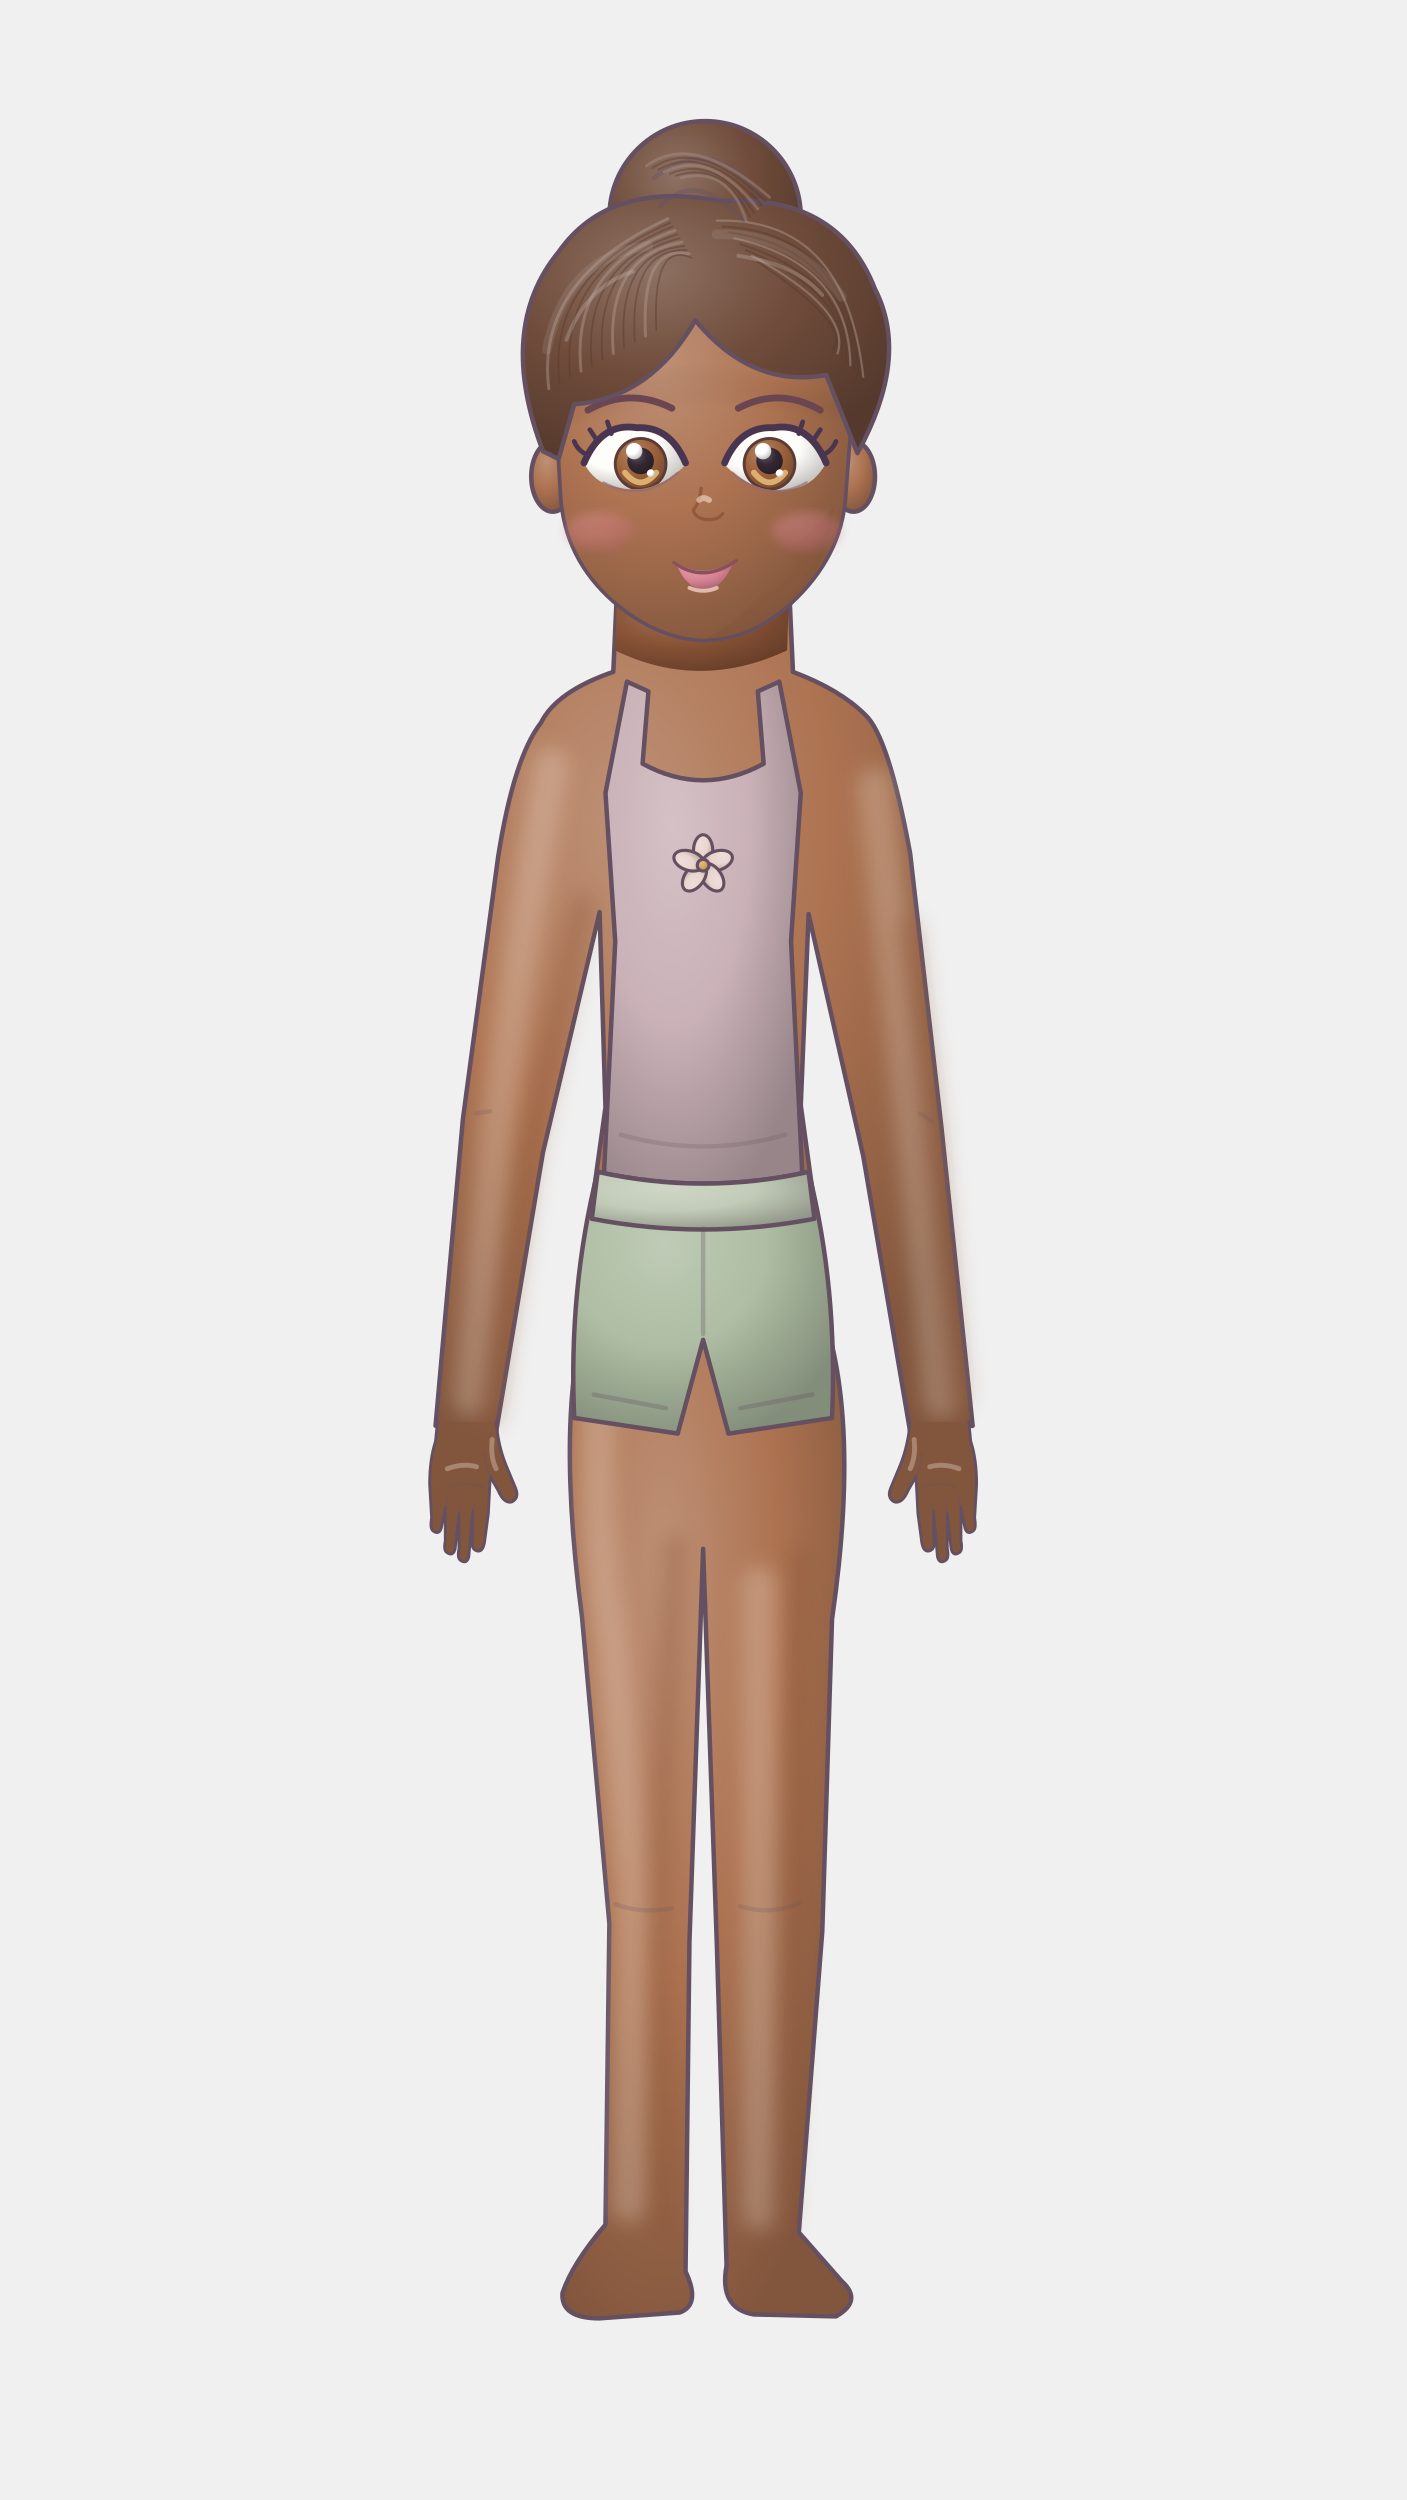
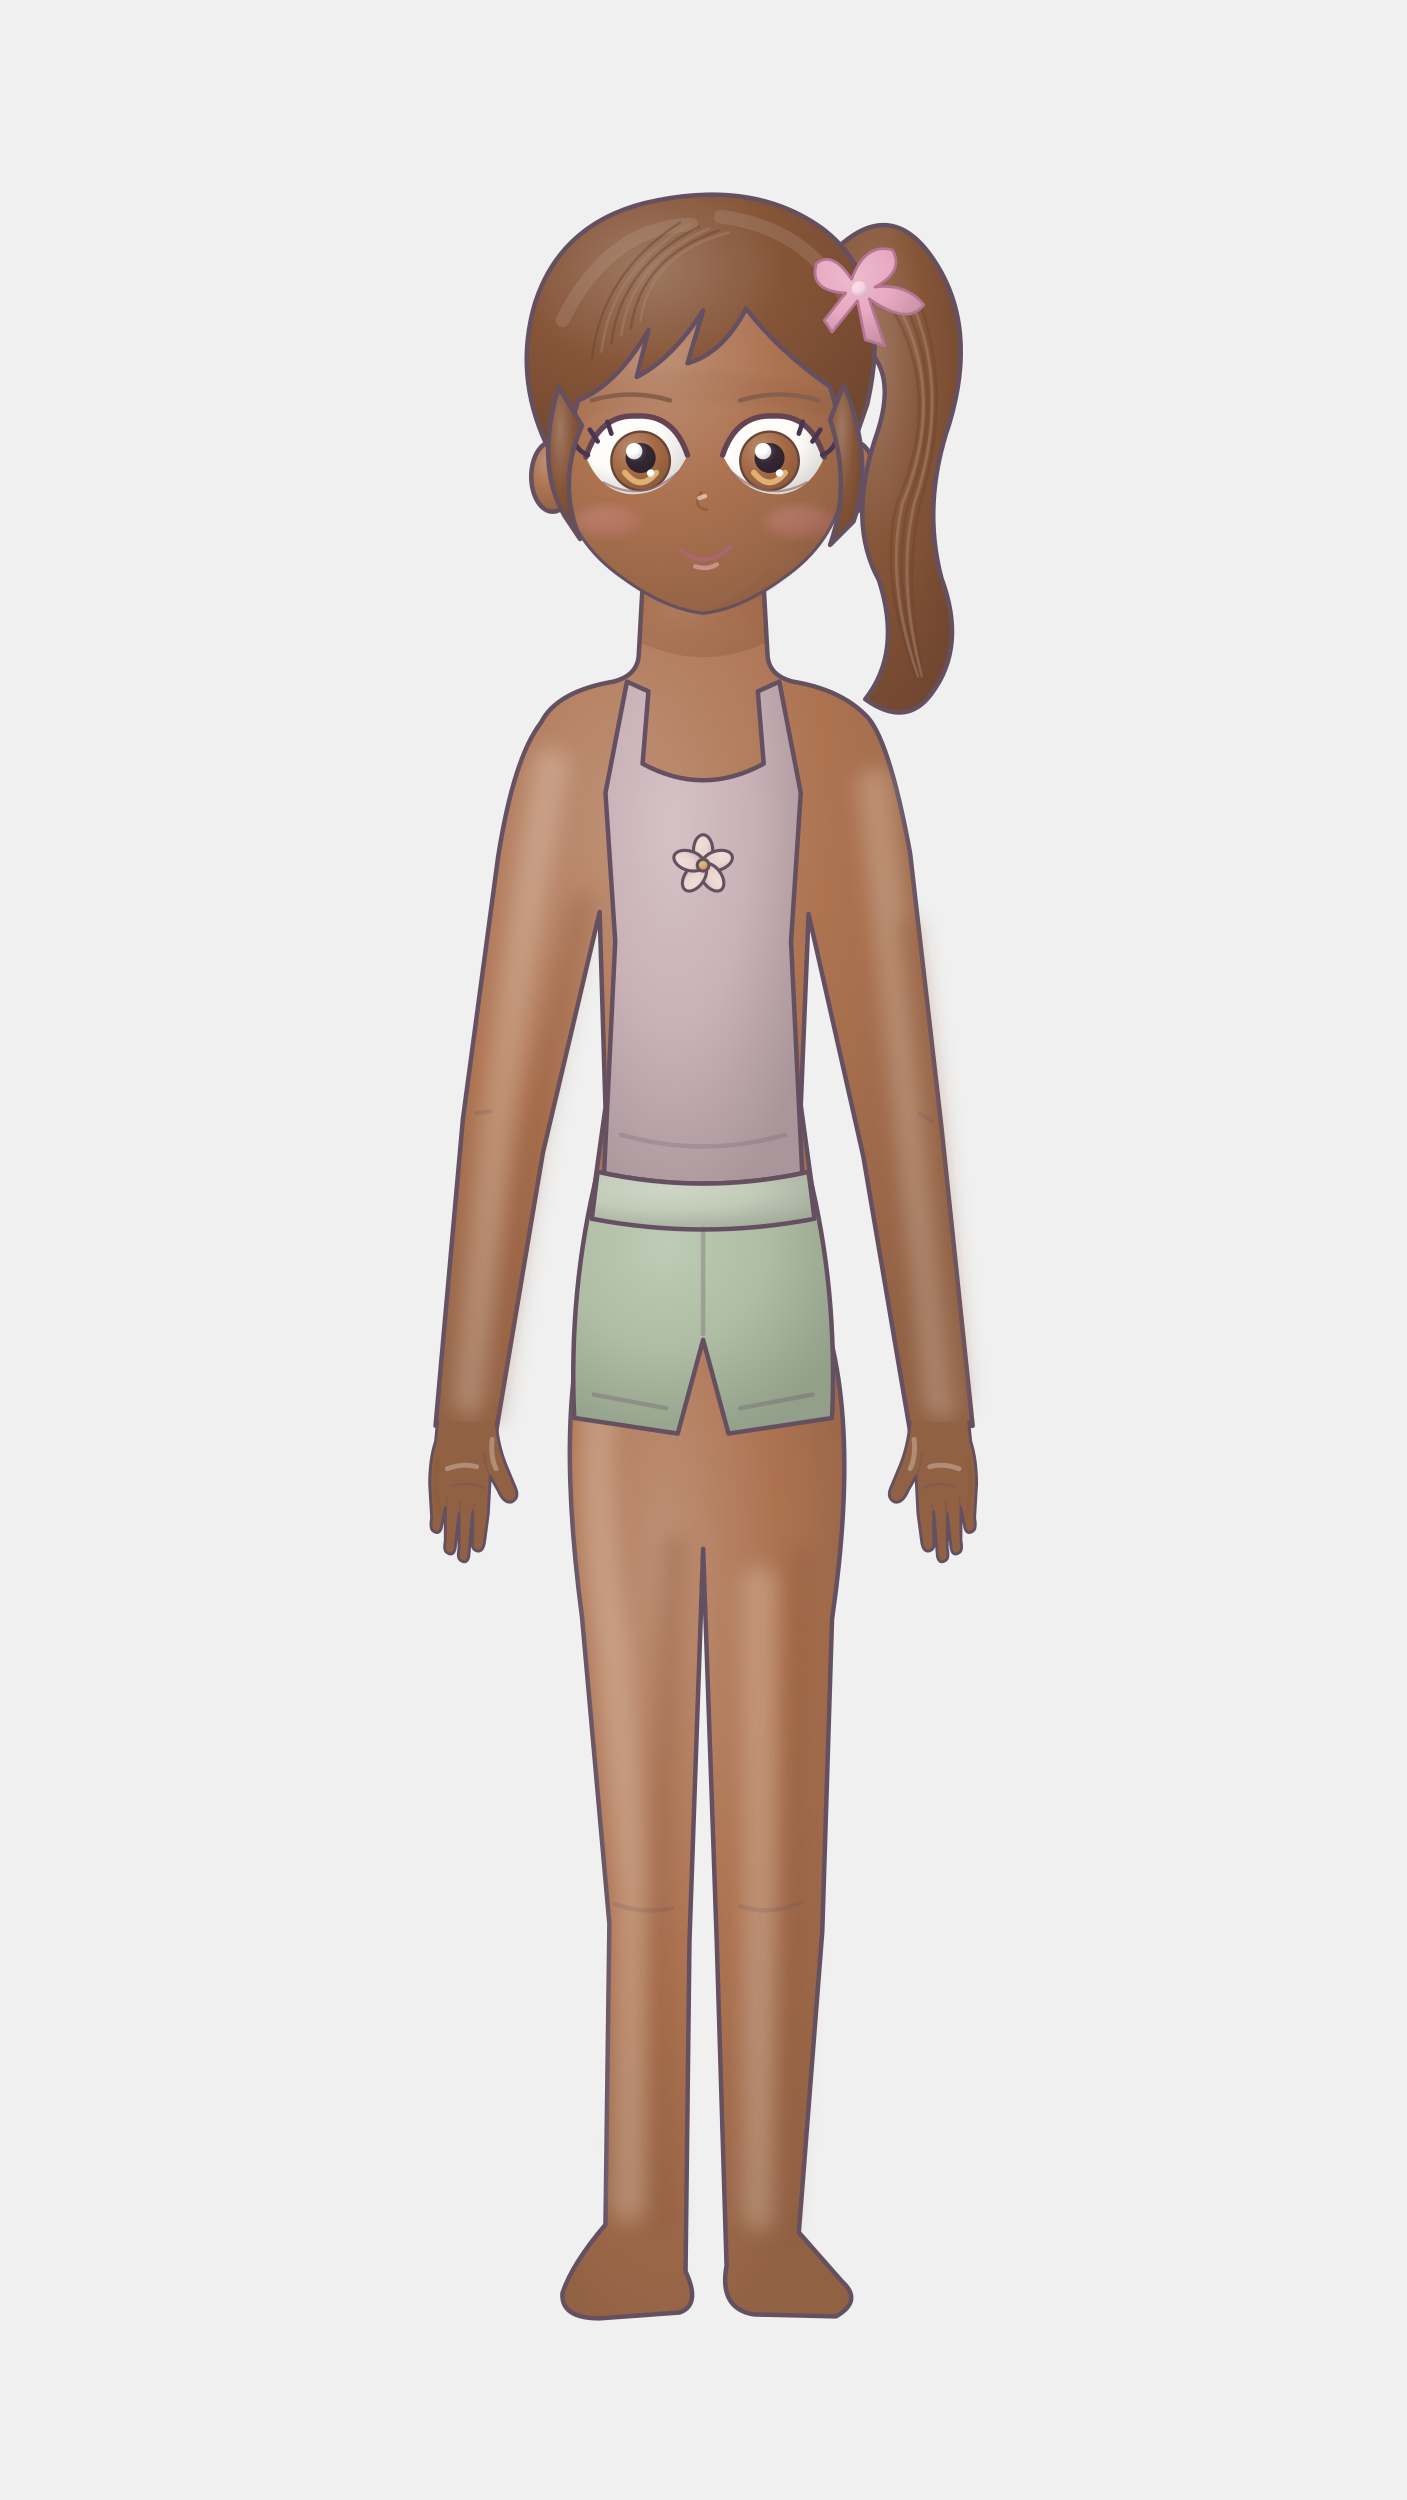
<svg xmlns="http://www.w3.org/2000/svg" width="720" height="1280" viewBox="0 0 720 1280" fill="none">
  <defs>
-     <radialGradient id="mf9hxsr-0" cx="35%" cy="28%" r="78%">
+     <radialGradient id="mxadqp9-0" cx="35%" cy="28%" r="78%">
      <stop stop-color="#be9076" />
      <stop offset=".5" stop-color="#ad7351" />
-       <stop offset="1" stop-color="#82563d" />
-     </radialGradient>
-     <radialGradient id="mf9hxsr-1" cx="35%" cy="28%" r="78%">
+       <stop offset="1" stop-color="#916144" />
+     </radialGradient>
+     <radialGradient id="mxadqp9-1" cx="35%" cy="28%" r="78%">
      <stop stop-color="#a27760" />
      <stop offset=".5" stop-color="#895336" />
-       <stop offset="1" stop-color="#673e29" />
-     </radialGradient>
-     <radialGradient id="mf9hxsr-2" cx="35%" cy="28%" r="78%">
+       <stop offset="1" stop-color="#73462d" />
+     </radialGradient>
+     <radialGradient id="mxadqp9-2" cx="35%" cy="28%" r="78%">
      <stop stop-color="#d4c1c6" />
      <stop offset=".5" stop-color="#c9b1b7" />
-       <stop offset="1" stop-color="#978589" />
-     </radialGradient>
-     <radialGradient id="mf9hxsr-3" cx="35%" cy="28%" r="78%">
+       <stop offset="1" stop-color="#a9959a" />
+     </radialGradient>
+     <radialGradient id="mxadqp9-3" cx="35%" cy="28%" r="78%">
      <stop stop-color="#eeded9" />
      <stop offset=".5" stop-color="#ead5cf" />
-       <stop offset="1" stop-color="#b0a09b" />
-     </radialGradient>
-     <radialGradient id="mf9hxsr-4" cx="35%" cy="28%" r="78%">
+       <stop offset="1" stop-color="#c5b3ae" />
+     </radialGradient>
+     <radialGradient id="mxadqp9-4" cx="35%" cy="28%" r="78%">
      <stop stop-color="#dfbd85" />
      <stop offset=".5" stop-color="#d7ac65" />
-       <stop offset="1" stop-color="#a1814c" />
-     </radialGradient>
-     <radialGradient id="mf9hxsr-5" cx="35%" cy="28%" r="78%">
+       <stop offset="1" stop-color="#b59055" />
+     </radialGradient>
+     <radialGradient id="mxadqp9-5" cx="35%" cy="28%" r="78%">
      <stop stop-color="#bfcbb6" />
      <stop offset=".5" stop-color="#aebda3" />
-       <stop offset="1" stop-color="#838e7a" />
-     </radialGradient>
-     <radialGradient id="mf9hxsr-6" cx="35%" cy="28%" r="78%">
+       <stop offset="1" stop-color="#929f89" />
+     </radialGradient>
+     <radialGradient id="mxadqp9-6" cx="35%" cy="28%" r="78%">
      <stop stop-color="#cfd6c7" />
      <stop offset=".5" stop-color="#c2cbb8" />
-       <stop offset="1" stop-color="#92988a" />
-     </radialGradient>
-     <radialGradient id="mf9hxsr-7" cx="35%" cy="28%" r="78%">
-       <stop stop-color="#ef9cb0" />
-       <stop offset=".5" stop-color="#eb829b" />
-       <stop offset="1" stop-color="#b06274" />
-     </radialGradient>
-     <radialGradient id="mf9hxsr-8" cx="35%" cy="28%" r="78%">
+       <stop offset="1" stop-color="#a3ab9b" />
+     </radialGradient>
+     <radialGradient id="mxadqp9-7" cx="35%" cy="28%" r="78%">
+       <stop stop-color="#f1aab8" />
+       <stop offset=".5" stop-color="#ed93a5" />
+       <stop offset="1" stop-color="#c77b8b" />
+     </radialGradient>
+     <radialGradient id="mxadqp9-8" cx="35%" cy="28%" r="78%">
      <stop stop-color="#fffdfa" />
      <stop offset=".5" stop-color="#fffdf9" />
-       <stop offset="1" stop-color="#bfbebb" />
-     </radialGradient>
-     <radialGradient id="mf9hxsr-9" cx="35%" cy="28%" r="78%">
-       <stop stop-color="#b28465" />
-       <stop offset=".5" stop-color="#9e633c" />
-       <stop offset="1" stop-color="#774a2d" />
-     </radialGradient>
-     <radialGradient id="mf9hxsr-10" cx="35%" cy="28%" r="78%">
+       <stop offset="1" stop-color="#d6d5d1" />
+     </radialGradient>
+     <radialGradient id="mxadqp9-9" cx="35%" cy="28%" r="78%">
+       <stop stop-color="#b98a6d" />
+       <stop offset=".5" stop-color="#a66b46" />
+       <stop offset="1" stop-color="#8b5a3b" />
+     </radialGradient>
+     <radialGradient id="mxadqp9-10" cx="35%" cy="28%" r="78%">
      <stop stop-color="#5f545e" />
      <stop offset=".5" stop-color="#342733" />
-       <stop offset="1" stop-color="#271d26" />
-     </radialGradient>
-     <radialGradient id="mf9hxsr-11" cx="35%" cy="28%" r="78%">
+       <stop offset="1" stop-color="#2c212b" />
+     </radialGradient>
+     <radialGradient id="mxadqp9-11" cx="35%" cy="28%" r="78%">
      <stop stop-color="#ffffff" />
      <stop offset=".5" stop-color="#fff" />
-       <stop offset="1" stop-color="#bfbfbf" />
-     </radialGradient>
-     <radialGradient id="mf9hxsr-12" cx="35%" cy="28%" r="78%">
-       <stop stop-color="#e19daa" />
-       <stop offset=".5" stop-color="#d98394" />
-       <stop offset="1" stop-color="#a3626f" />
-     </radialGradient>
-     <radialGradient id="mf9hxsr-13" cx="35%" cy="28%" r="78%">
-       <stop stop-color="#8e7264" />
-       <stop offset=".5" stop-color="#704c3b" />
-       <stop offset="1" stop-color="#54392c" />
+       <stop offset="1" stop-color="#d6d6d6" />
+     </radialGradient>
+     <radialGradient id="mxadqp9-12" cx="35%" cy="28%" r="78%">
+       <stop stop-color="#9f7962" />
+       <stop offset=".5" stop-color="#865538" />
+       <stop offset="1" stop-color="#71472f" />
+     </radialGradient>
+     <radialGradient id="mxadqp9-13" cx="35%" cy="28%" r="78%">
+       <stop stop-color="#ecbbcd" />
+       <stop offset=".5" stop-color="#e7a9c0" />
+       <stop offset="1" stop-color="#c28ea1" />
+     </radialGradient>
+     <radialGradient id="mxadqp9-14" cx="35%" cy="28%" r="78%">
+       <stop stop-color="#f9dee9" />
+       <stop offset=".5" stop-color="#f7d5e3" />
+       <stop offset="1" stop-color="#cfb3bf" />
    </radialGradient>
  </defs>
  <g stroke="#645061" stroke-width="2.3" stroke-linecap="round" stroke-linejoin="round">
    <defs>
      <filter id="skin-soft" x="-.15" y="-.15" width="1.3" height="1.3">
        <feGaussianBlur stdDeviation="5" />
      </filter>
      <filter id="face-soft">
        <feGaussianBlur stdDeviation="2.5" />
      </filter>
    </defs>
    <g data-anatomy="body">
-       <path d="M307 654 Q282 707 298 828 L312 985 L310 1139 Q293 1159 288 1174 Q287 1187 307 1187 L348 1184 Q359 1180 351 1163 L353 994 L360 793 L367 995 L372 1160 Q368 1182 386 1185 L428 1186 Q442 1178 431 1168 L409 1143 L421 989 L426 829 Q443 712 414 655Z" fill="url(#mf9hxsr-0)" />
-       <path d="M316 300 L314 344 Q285 354 277 370 Q263 388 255 439 L237 573 L223 730 L254 733 L278 590 L307 467 L310 567 L299 646 Q305 683 360 684 Q414 683 421 646 L410 566 L414 468 L442 592 L466 733 L498 730 L482 577 L466 437 Q455 377 443 366 Q430 353 406 344 L404 300Z" fill="url(#mf9hxsr-0)" />
-       <path d="M316 302 Q357 329 404 302 L403 333 Q358 354 315 333Z" fill="url(#mf9hxsr-1)" stroke="none" />
+       <path d="M307 654 Q282 707 298 828 L312 985 L310 1139 Q293 1159 288 1174 Q287 1187 307 1187 L348 1184 Q359 1180 351 1163 L353 994 L360 793 L367 995 L372 1160 Q368 1182 386 1185 L428 1186 Q442 1178 431 1168 L409 1143 L421 989 L426 829 Q443 712 414 655Z" fill="url(#mxadqp9-0)" />
+       <path d="M329 300 L327 336 Q326 346 314 349 Q285 354 277 370 Q263 388 255 439 L237 573 L223 730 L254 733 L278 590 L307 467 L310 567 L299 646 Q305 683 360 684 Q414 683 421 646 L410 566 L414 468 L442 592 L466 733 L498 730 L482 577 L466 437 Q455 377 443 366 Q430 353 406 349 Q394 346 393 336 L391 300Z" fill="url(#mxadqp9-0)" />
+       <path d="M329 302 Q360 321 391 302 L392 329 Q360 344 328 329Z" fill="url(#mxadqp9-1)" stroke="none" opacity=".25" />
      <path d="M307 708 Q302 774 313 841 L324 970 L322 1129 M389 811 L389 989 L389 1133 M282 392 Q267 476 254 581 L241 716 M448 402 L467 573 L482 717" fill="none" stroke="#fff5e8" stroke-width="18" opacity=".24" filter="url(#skin-soft)" />
      <path d="M345 792 L337 984 L339 1140 M410 798 L407 978 L400 1137 M298 463 L271 590 L251 724 M465 476 L477 577 L490 715" fill="none" stroke="#895336" stroke-width="12" opacity=".32" filter="url(#skin-soft)" />
      <g data-hand="left">
        <g data-pose="relaxed" transform="translate(720 0) scale(-1 1)">
          <defs>
            <radialGradient id="hand-tone-left" gradientUnits="userSpaceOnUse" gradientTransform="translate(497 300) scale(-275 433)" cx=".35" cy=".28" r=".78">
              <stop stop-color="#be9076" />
              <stop offset=".5" stop-color="#ad7351" />
-               <stop offset="1" stop-color="#82563d" />
+               <stop offset="1" stop-color="#916144" />
            </radialGradient>
          </defs>
          <path d="M466 728 Q465 740 461 750 L456 762 Q454 767 458 769 Q462 770 465 763 L469 756 L470 775 L472 790 Q473 795 476 794 Q479 793 478 788 L478 774 L480 797 Q481 801 484 799 Q486 798 485 793 L485 775 L487 793 Q488 797 491 795 Q493 794 492 789 L492 772 L494 782 Q495 786 498 784 Q500 783 499 777 L500 760 Q500 747 497 738 L496 728" fill="url(#hand-tone-left)" data-part="hand-outline" stroke-width="1.5" />
          <path d="M469 756 Q472 750 472 744 M472 762 Q479 758 489 761 M477 770 L478 775 M484 769 L485 776 M491 766 L492 773" fill="none" stroke-width="1.1" opacity=".32" />
          <path d="M468 737 Q469 746 466 752 M476 751 Q483 749 491 752" fill="none" stroke="#fff4e7" stroke-width="2.5" opacity=".3" />
          <path d="M496 747 L497 763 L495 775" fill="none" stroke="#895336" stroke-width="2.3" opacity=".25" />
        </g>
      </g>
      <g data-hand="right">
        <g data-pose="relaxed">
          <defs>
            <radialGradient id="hand-tone-right" gradientUnits="userSpaceOnUse" gradientTransform="translate(223 300) scale(275 433)" cx=".35" cy=".28" r=".78">
              <stop stop-color="#be9076" />
              <stop offset=".5" stop-color="#ad7351" />
-               <stop offset="1" stop-color="#82563d" />
+               <stop offset="1" stop-color="#916144" />
            </radialGradient>
          </defs>
          <path d="M466 728 Q465 740 461 750 L456 762 Q454 767 458 769 Q462 770 465 763 L469 756 L470 775 L472 790 Q473 795 476 794 Q479 793 478 788 L478 774 L480 797 Q481 801 484 799 Q486 798 485 793 L485 775 L487 793 Q488 797 491 795 Q493 794 492 789 L492 772 L494 782 Q495 786 498 784 Q500 783 499 777 L500 760 Q500 747 497 738 L496 728" fill="url(#hand-tone-right)" data-part="hand-outline" stroke-width="1.5" />
          <path d="M469 756 Q472 750 472 744 M472 762 Q479 758 489 761 M477 770 L478 775 M484 769 L485 776 M491 766 L492 773" fill="none" stroke-width="1.1" opacity=".32" />
          <path d="M468 737 Q469 746 466 752 M476 751 Q483 749 491 752" fill="none" stroke="#fff4e7" stroke-width="2.5" opacity=".3" />
          <path d="M496 747 L497 763 L495 775" fill="none" stroke="#895336" stroke-width="2.3" opacity=".25" />
        </g>
      </g>
      <g data-basic="top">
-         <path d="M321 349 L332 354 L329 391 Q360 408 391 391 L388 354 L399 349 L410 406 L405 482 L411 606 Q360 621 309 606 L315 482 L310 406Z" fill="url(#mf9hxsr-2)" />
+         <path d="M321 349 L332 354 L329 391 Q360 408 391 391 L388 354 L399 349 L410 406 L405 482 L411 606 Q360 621 309 606 L315 482 L310 406Z" fill="url(#mxadqp9-2)" />
        <path d="M318 581 Q360 593 402 581" stroke="#645061" opacity="0.22" />
        <g transform="translate(360 443)" stroke-width="1.6">
-           <ellipse cx="0" cy="-7.54" rx="4.94" ry="8.06" fill="url(#mf9hxsr-3)" transform="rotate(0)" />
-           <ellipse cx="0" cy="-7.54" rx="4.94" ry="8.06" fill="url(#mf9hxsr-3)" transform="rotate(72)" />
-           <ellipse cx="0" cy="-7.54" rx="4.94" ry="8.06" fill="url(#mf9hxsr-3)" transform="rotate(144)" />
-           <ellipse cx="0" cy="-7.54" rx="4.94" ry="8.06" fill="url(#mf9hxsr-3)" transform="rotate(216)" />
-           <ellipse cx="0" cy="-7.54" rx="4.94" ry="8.06" fill="url(#mf9hxsr-3)" transform="rotate(288)" />
-           <circle cx="0" cy="0" r="2.99" fill="url(#mf9hxsr-4)" />
+           <ellipse cx="0" cy="-7.54" rx="4.94" ry="8.06" fill="url(#mxadqp9-3)" transform="rotate(0)" />
+           <ellipse cx="0" cy="-7.54" rx="4.94" ry="8.06" fill="url(#mxadqp9-3)" transform="rotate(72)" />
+           <ellipse cx="0" cy="-7.54" rx="4.94" ry="8.06" fill="url(#mxadqp9-3)" transform="rotate(144)" />
+           <ellipse cx="0" cy="-7.54" rx="4.94" ry="8.06" fill="url(#mxadqp9-3)" transform="rotate(216)" />
+           <ellipse cx="0" cy="-7.54" rx="4.94" ry="8.06" fill="url(#mxadqp9-3)" transform="rotate(288)" />
+           <circle cx="0" cy="0" r="2.99" fill="url(#mxadqp9-4)" />
        </g>
      </g>
      <g data-basic="bottom">
-         <path d="M306 600 Q360 612 414 600 Q429 660 426 726 L373 734 L360 686 L347 734 L294 726 Q291 660 306 600Z" fill="url(#mf9hxsr-5)" />
-         <path d="M306 600 Q360 612 414 600 L417 624 Q360 635 303 624Z" fill="url(#mf9hxsr-6)" />
+         <path d="M306 600 Q360 612 414 600 Q429 660 426 726 L373 734 L360 686 L347 734 L294 726 Q291 660 306 600Z" fill="url(#mxadqp9-5)" />
+         <path d="M306 600 Q360 612 414 600 L417 624 Q360 635 303 624Z" fill="url(#mxadqp9-6)" />
        <path d="M360 629 L360 683 M304 714 L341 721 M379 721 L416 714" stroke="#645061" opacity="0.3" />
      </g>
      <path d="M315 975 Q329 980 344 977 M379 976 Q395 981 410 974 M244 570 L251 569 M471 570 L477 574" stroke="#645061" opacity="0.2" />
    </g>
    <g data-anatomy="head">
      <g data-feature="face">
-         <ellipse cx="283" cy="244" rx="11" ry="18" fill="url(#mf9hxsr-0)" />
-         <ellipse cx="437" cy="244" rx="11" ry="18" fill="url(#mf9hxsr-0)" />
-         <path d="M284 201 Q285 129 360 130 Q435 129 437 201 L433 254 Q431 285 405 309 Q384 328 360 328 Q336 327 314 308 Q289 286 287 254Z" fill="url(#mf9hxsr-0)" stroke-width="1.9" />
-         <path d="M289 200 Q353 177 433 205 L431 215 Q355 195 290 217Z" fill="url(#mf9hxsr-1)" stroke="none" opacity=".13" filter="url(#face-soft)" />
-         <path d="M404 282 Q416 272 427 259 Q424 295 398 314 Q380 328 360 328 Q387 314 404 282Z" fill="url(#mf9hxsr-1)" stroke="none" opacity=".15" />
-         <ellipse cx="307" cy="272" rx="18" ry="10" fill="url(#mf9hxsr-7)" opacity=".32" stroke="none" filter="url(#face-soft)" />
-         <ellipse cx="413" cy="272" rx="18" ry="10" fill="url(#mf9hxsr-7)" opacity=".32" stroke="none" filter="url(#face-soft)" />
-         <path d="M301 210 Q322 198 344 209 M378 209 Q399 198 420 210" fill="none" data-feature="brows" stroke="#6b4652" stroke-width="3.5" />
+         <ellipse cx="283" cy="244" rx="11" ry="18" fill="url(#mxadqp9-0)" />
+         <ellipse cx="437" cy="244" rx="11" ry="18" fill="url(#mxadqp9-0)" />
+         <path d="M284 201 Q285 129 360 130 Q435 129 437 201 L432 250 Q427 278 401 296 Q379 312 360 314 Q341 312 319 296 Q293 278 288 250Z" fill="url(#mxadqp9-0)" stroke-width="1.6" />
+         <path d="M289 200 Q353 177 433 205 L431 215 Q355 195 290 217Z" fill="url(#mxadqp9-1)" stroke="none" opacity=".13" filter="url(#face-soft)" />
+         <path d="M404 279 Q416 270 426 257 Q419 284 398 300 Q379 313 360 314 Q388 301 404 279Z" fill="url(#mxadqp9-1)" stroke="none" opacity=".08" />
+         <ellipse cx="311" cy="267" rx="17" ry="8" fill="url(#mxadqp9-7)" opacity=".24" stroke="none" filter="url(#face-soft)" />
+         <ellipse cx="409" cy="267" rx="17" ry="8" fill="url(#mxadqp9-7)" opacity=".24" stroke="none" filter="url(#face-soft)" />
+         <path d="M303 205 Q323 199 343 205 M379 205 Q399 199 419 205" fill="none" data-feature="brows" stroke="#87604d" stroke-width="2.3" />
        <g data-feature="eye-left" class="toon-eye">
          <defs>
            <clipPath id="eye-left">
-               <path d="M299 237 Q308 218 326 220 Q343 219 351 238 Q334 255 314 249 Q304 247 299 237Z" fill="white" />
+               <path d="M300 234 Q307 213 326 214 Q345 213 352 233 Q342 254 322 253 Q307 251 300 234Z" fill="white" />
            </clipPath>
          </defs>
-           <path d="M299 237 Q308 218 326 220 Q343 219 351 238 Q334 255 314 249 Q304 247 299 237Z" fill="url(#mf9hxsr-8)" stroke="none" />
+           <path d="M300 234 Q307 213 326 214 Q345 213 352 233 Q342 254 322 253 Q307 251 300 234Z" fill="url(#mxadqp9-8)" stroke="none" />
          <g clip-path="url(#eye-left)">
-             <circle cx="328" cy="237.5" r="13" fill="url(#mf9hxsr-9)" data-part="iris" stroke="#593c35" stroke-width="1.5" />
+             <circle cx="328" cy="236" r="15" fill="url(#mxadqp9-9)" data-part="iris" stroke="#674638" stroke-width="1.2" />
            <path d="M320 242 Q328 252 336 242" fill="none" stroke="#e5b877" stroke-width="3" opacity=".9" />
-             <circle cx="328" cy="236" r="6.8" fill="url(#mf9hxsr-10)" stroke="none" />
-             <circle cx="324.7" cy="231" r="4.2" fill="url(#mf9hxsr-11)" stroke="none" />
-             <circle cx="333.2" cy="242.3" r="2" fill="url(#mf9hxsr-11)" stroke="none" />
+             <circle cx="328" cy="234.5" r="7.7" fill="url(#mxadqp9-10)" stroke="none" />
+             <circle cx="324.7" cy="231" r="4.2" fill="url(#mxadqp9-11)" stroke="none" />
+             <circle cx="333.2" cy="242.3" r="2" fill="url(#mxadqp9-11)" stroke="none" />
          </g>
-           <path d="M299 237 Q308 216 326 219 Q343 218 351 237" fill="none" stroke="#49354f" stroke-width="3.5" />
+           <path d="M300 234 Q307 212 326 213 Q345 212 352 233" fill="none" stroke="#654451" stroke-width="2.8" />
          <path d="M301 233 Q296 231 294 226 M306 226 L302 220 M313 222 L311 216" fill="none" stroke="#49354f" stroke-width="2.4" />
          <path d="M309 247 Q329 258 347 242" fill="none" stroke="#956875" stroke-width="1.2" opacity=".65" />
        </g>
        <g data-feature="eye-right" class="toon-eye">
          <defs>
            <clipPath id="eye-right">
-               <path d="M371 238 Q379 219 396 220 Q414 218 423 237 Q417 248 407 250 Q388 255 371 238Z" fill="white" />
+               <path d="M370 233 Q377 213 396 214 Q415 213 422 234 Q415 251 400 253 Q380 254 370 233Z" fill="white" />
            </clipPath>
          </defs>
-           <path d="M371 238 Q379 219 396 220 Q414 218 423 237 Q417 248 407 250 Q388 255 371 238Z" fill="url(#mf9hxsr-8)" stroke="none" />
+           <path d="M370 233 Q377 213 396 214 Q415 213 422 234 Q415 251 400 253 Q380 254 370 233Z" fill="url(#mxadqp9-8)" stroke="none" />
          <g clip-path="url(#eye-right)">
-             <circle cx="394" cy="237.5" r="13" fill="url(#mf9hxsr-9)" data-part="iris" stroke="#593c35" stroke-width="1.5" />
+             <circle cx="394" cy="236" r="15" fill="url(#mxadqp9-9)" data-part="iris" stroke="#674638" stroke-width="1.2" />
            <path d="M386 242 Q394 252 402 242" fill="none" stroke="#e5b877" stroke-width="3" opacity=".9" />
-             <circle cx="394" cy="236" r="6.8" fill="url(#mf9hxsr-10)" stroke="none" />
-             <circle cx="390.7" cy="231" r="4.2" fill="url(#mf9hxsr-11)" stroke="none" />
-             <circle cx="399.2" cy="242.3" r="2" fill="url(#mf9hxsr-11)" stroke="none" />
+             <circle cx="394" cy="234.5" r="7.7" fill="url(#mxadqp9-10)" stroke="none" />
+             <circle cx="390.7" cy="231" r="4.2" fill="url(#mxadqp9-11)" stroke="none" />
+             <circle cx="399.2" cy="242.3" r="2" fill="url(#mxadqp9-11)" stroke="none" />
          </g>
-           <path d="M371 237 Q379 218 396 219 Q414 216 423 237" fill="none" stroke="#49354f" stroke-width="3.5" />
+           <path d="M370 233 Q377 212 396 213 Q415 212 422 234" fill="none" stroke="#654451" stroke-width="2.8" />
          <path d="M421 233 Q426 231 428 226 M416 226 L420 220 M409 222 L411 216" fill="none" stroke="#49354f" stroke-width="2.4" />
          <path d="M375 242 Q393 258 413 247" fill="none" stroke="#956875" stroke-width="1.2" opacity=".65" />
        </g>
        <g data-feature="nose">
-           <path d="M359 250 Q358 258 355 261 Q356 266 363 266 Q368 266 370 263" fill="none" stroke="#895336" stroke-width="1.7" opacity=".75" />
-           <path d="M358 256 Q360 254 363 256" fill="none" stroke="#fff4e6" stroke-width="3" opacity=".5" />
+           <path d="M359 252 Q354 260 362 261" fill="none" stroke="#895336" stroke-width="1.3" opacity=".65" />
+           <path d="M358 255 L361 254" fill="none" stroke="#fff4e6" stroke-width="2.2" opacity=".55" />
        </g>
        <g data-feature="lips">
-           <path d="M346 288 Q360 297 376 287 Q369 303 360 302 Q351 301 346 288Z" fill="url(#mf9hxsr-12)" stroke="none" />
-           <path d="M345 288 Q360 299 377 287" fill="none" stroke="#8b505b" stroke-width="1.8" />
-           <path d="M353 301 Q360 304 367 301" fill="none" stroke="#ffe0d6" stroke-width="2" opacity=".7" />
+           <path d="M349 282 Q361 292 374 280" fill="none" stroke="#ac6576" stroke-width="1.8" />
+           <path d="M356 290 Q362 292 367 289" fill="none" stroke="#e8a2ad" stroke-width="2.3" opacity=".65" />
        </g>
      </g>
      <g data-basic="hair">
-         <circle cx="361" cy="111" r="49" fill="url(#mf9hxsr-13)" />
-         <path d="M278 231 Q254 168 286 129 Q312 92 369 103 Q429 99 448 148 Q466 183 439 232 L423 192 Q385 199 356 164 Q333 204 294 207 L286 235Z" fill="url(#mf9hxsr-13)" />
-         <path d="M281 199 Q274 143 342 112" fill="none" stroke="#b29e95" stroke-width="1.5" opacity=".44" />
-         <path d="M286.5 196 Q280 141 343.2 114" fill="none" stroke="#553a2d" stroke-width="0.9" opacity=".44" />
-         <path d="M292 193 Q286 139 344.4 116" fill="none" stroke="#553a2d" stroke-width="0.9" opacity=".44" />
-         <path d="M297.5 190 Q292 137 345.6 118" fill="none" stroke="#b29e95" stroke-width="1.5" opacity=".44" />
-         <path d="M303 187 Q298 135 346.8 120" fill="none" stroke="#553a2d" stroke-width="0.9" opacity=".44" />
-         <path d="M308.5 184 Q304 133 348 122" fill="none" stroke="#553a2d" stroke-width="0.9" opacity=".44" />
-         <path d="M314 181 Q310 131 349.2 124" fill="none" stroke="#b29e95" stroke-width="1.5" opacity=".44" />
-         <path d="M319.5 178 Q316 129 350.4 126" fill="none" stroke="#553a2d" stroke-width="0.9" opacity=".44" />
-         <path d="M325 175 Q322 127 351.6 128" fill="none" stroke="#553a2d" stroke-width="0.9" opacity=".44" />
-         <path d="M330.5 172 Q328 125 352.8 130" fill="none" stroke="#b29e95" stroke-width="1.5" opacity=".44" />
-         <path d="M336 169 Q334 123 354 132" fill="none" stroke="#553a2d" stroke-width="0.9" opacity=".44" />
-         <path d="M367 113 Q433 111 442 193" fill="none" stroke="#b09d93" stroke-width="1.1" opacity=".46" />
-         <path d="M370 116 Q433.5 119 439.8 191" fill="none" stroke="#563b2d" stroke-width="1.1" opacity=".46" />
-         <path d="M373 119 Q434 127 437.6 189" fill="none" stroke="#563b2d" stroke-width="1.1" opacity=".46" />
-         <path d="M376 122 Q434.5 135 435.4 187" fill="none" stroke="#b09d93" stroke-width="1.1" opacity=".46" />
-         <path d="M379 125 Q435 143 433.2 185" fill="none" stroke="#563b2d" stroke-width="1.1" opacity=".46" />
-         <path d="M382 128 Q435.5 151 431 183" fill="none" stroke="#563b2d" stroke-width="1.1" opacity=".46" />
-         <path d="M385 131 Q436 159 428.8 181" fill="none" stroke="#b09d93" stroke-width="1.1" opacity=".46" />
-         <path d="M388 134 Q436.5 167 426.6 179" fill="none" stroke="#563b2d" stroke-width="1.1" opacity=".46" />
-         <path d="M280 179 Q290 131 332 126 M367 120 Q407 119 431 152" fill="none" stroke="#c3b4ad" stroke-width="5" opacity=".15" />
-         <path d="M290 174 Q300 147 324 139 M378 131 Q407 135 421 151" fill="none" stroke="#cdc0ba" stroke-width="2" opacity=".3" />
-         <path d="M335 91 Q368 66 392 106 M338 106 Q356 86 381 113" stroke="#645061" opacity="0.35" />
-         <path d="M331 85 Q355 67 394 101" fill="none" stroke="#ac978d" stroke-width="1.5" opacity=".4" />
-         <path d="M334 86 Q358 70 392 103" fill="none" stroke="#54392c" stroke-width="1" opacity=".4" />
-         <path d="M337 87 Q361 73 390 105" fill="none" stroke="#54392c" stroke-width="1" opacity=".4" />
-         <path d="M340 88 Q364 76 388 107" fill="none" stroke="#ac978d" stroke-width="1.5" opacity=".4" />
-         <path d="M343 89 Q367 79 386 109" fill="none" stroke="#54392c" stroke-width="1" opacity=".4" />
-         <path d="M346 90 Q370 82 384 111" fill="none" stroke="#54392c" stroke-width="1" opacity=".4" />
-         <path d="M349 91 Q373 85 382 113" fill="none" stroke="#ac978d" stroke-width="1.5" opacity=".4" />
+         <g data-hair-style="airypony">
+           <path d="M422 134 Q454 97 478 133 Q501 167 486 217 Q472 258 482 296 Q495 331 477 355 Q464 373 443 358 Q462 334 450 297 Q434 268 448 225 Q465 178 424 170Z" fill="url(#mxadqp9-12)" />
+           <path d="M280 228 Q263 192 274 155 Q287 115 330 104 Q385 91 421 117 Q458 145 444 207 L435 233 L425 198 Q399 180 382 158 Q370 181 352 186 L360 159 Q344 184 326 193 L332 169 Q316 197 296 205 L288 234Z" fill="url(#mxadqp9-12)" />
+           <path d="M286 198 Q274 238 289 264 L297 276 Q285 247 298 218Z" fill="url(#mxadqp9-12)" />
+           <path d="M432 197 Q448 236 437 267 L425 279 Q436 248 425 215Z" fill="url(#mxadqp9-12)" />
+           <path d="M288 164 Q312 116 354 115 M369 111 Q412 116 433 153" fill="none" stroke="#c9b3a5" stroke-width="7" opacity=".19" />
+           <path d="M303 184 Q308 140 348 114" fill="none" stroke="#69422c" stroke-width="1.3" opacity=".45" />
+           <path d="M308 180 Q313 138 353 115" fill="none" stroke="#a88570" stroke-width="1.3" opacity=".45" />
+           <path d="M313 176 Q318 136 358 116" fill="none" stroke="#69422c" stroke-width="1.3" opacity=".45" />
+           <path d="M318 172 Q323 134 363 117" fill="none" stroke="#a88570" stroke-width="1.3" opacity=".45" />
+           <path d="M323 168 Q328 132 368 118" fill="none" stroke="#69422c" stroke-width="1.3" opacity=".45" />
+           <path d="M328 164 Q333 130 373 119" fill="none" stroke="#a88570" stroke-width="1.3" opacity=".45" />
+           <path d="M455 155 Q484 202 459 258 Q450 297 469 346" fill="none" stroke="#66412b" stroke-width="1.5" opacity=".36" />
+           <path d="M459 155 Q485 202 462 258 Q453 297 470 346" fill="none" stroke="#b69988" stroke-width="1.5" opacity=".36" />
+           <path d="M463 155 Q486 202 465 258 Q456 297 471 346" fill="none" stroke="#66412b" stroke-width="1.5" opacity=".36" />
+           <path d="M467 155 Q487 202 468 258 Q459 297 472 346" fill="none" stroke="#b69988" stroke-width="1.5" opacity=".36" />
+           <path d="M471 155 Q488 202 471 258 Q462 297 473 346" fill="none" stroke="#66412b" stroke-width="1.5" opacity=".36" />
+           <path d="M436 143 Q443 124 457 128 Q463 139 448 147 Q464 145 473 156 Q465 167 445 153 L453 177 L443 174 L439 154 L426 170 L422 164 L433 150 Q414 149 418 135 Q426 128 436 143Z" fill="url(#mxadqp9-13)" stroke="#b67595" stroke-width="1.4" />
+           <circle cx="440" cy="148" r="4" fill="url(#mxadqp9-14)" stroke="none" />
+         </g>
      </g>
    </g>
  </g>
</svg>
